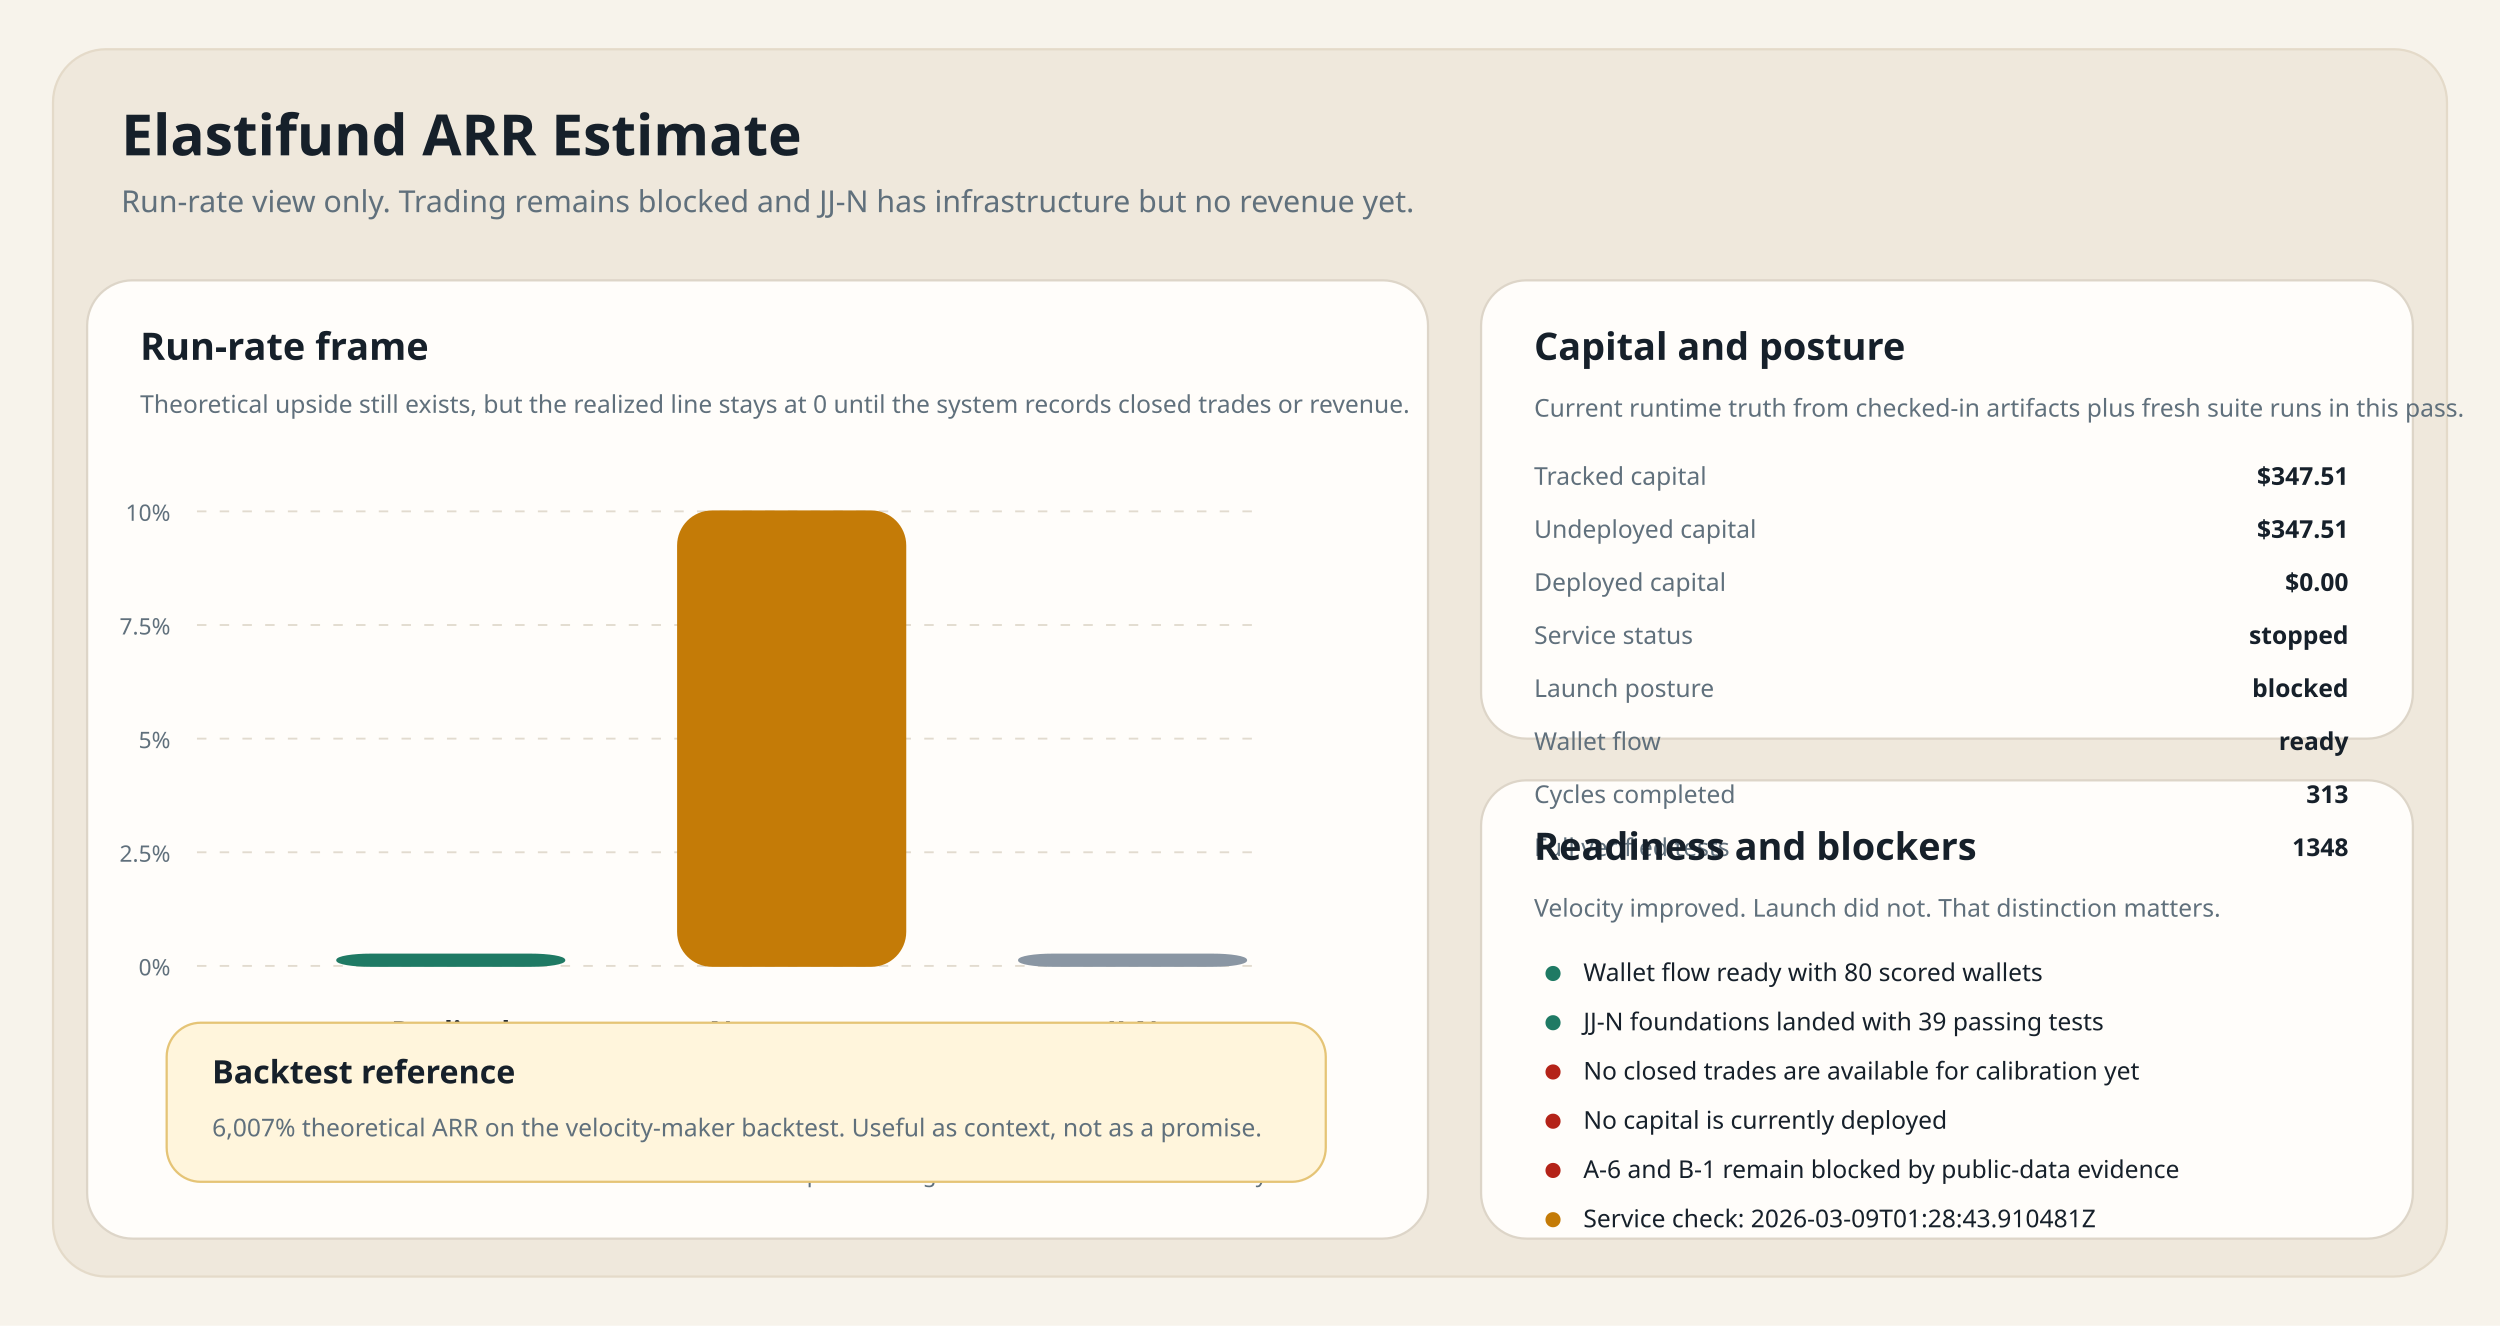
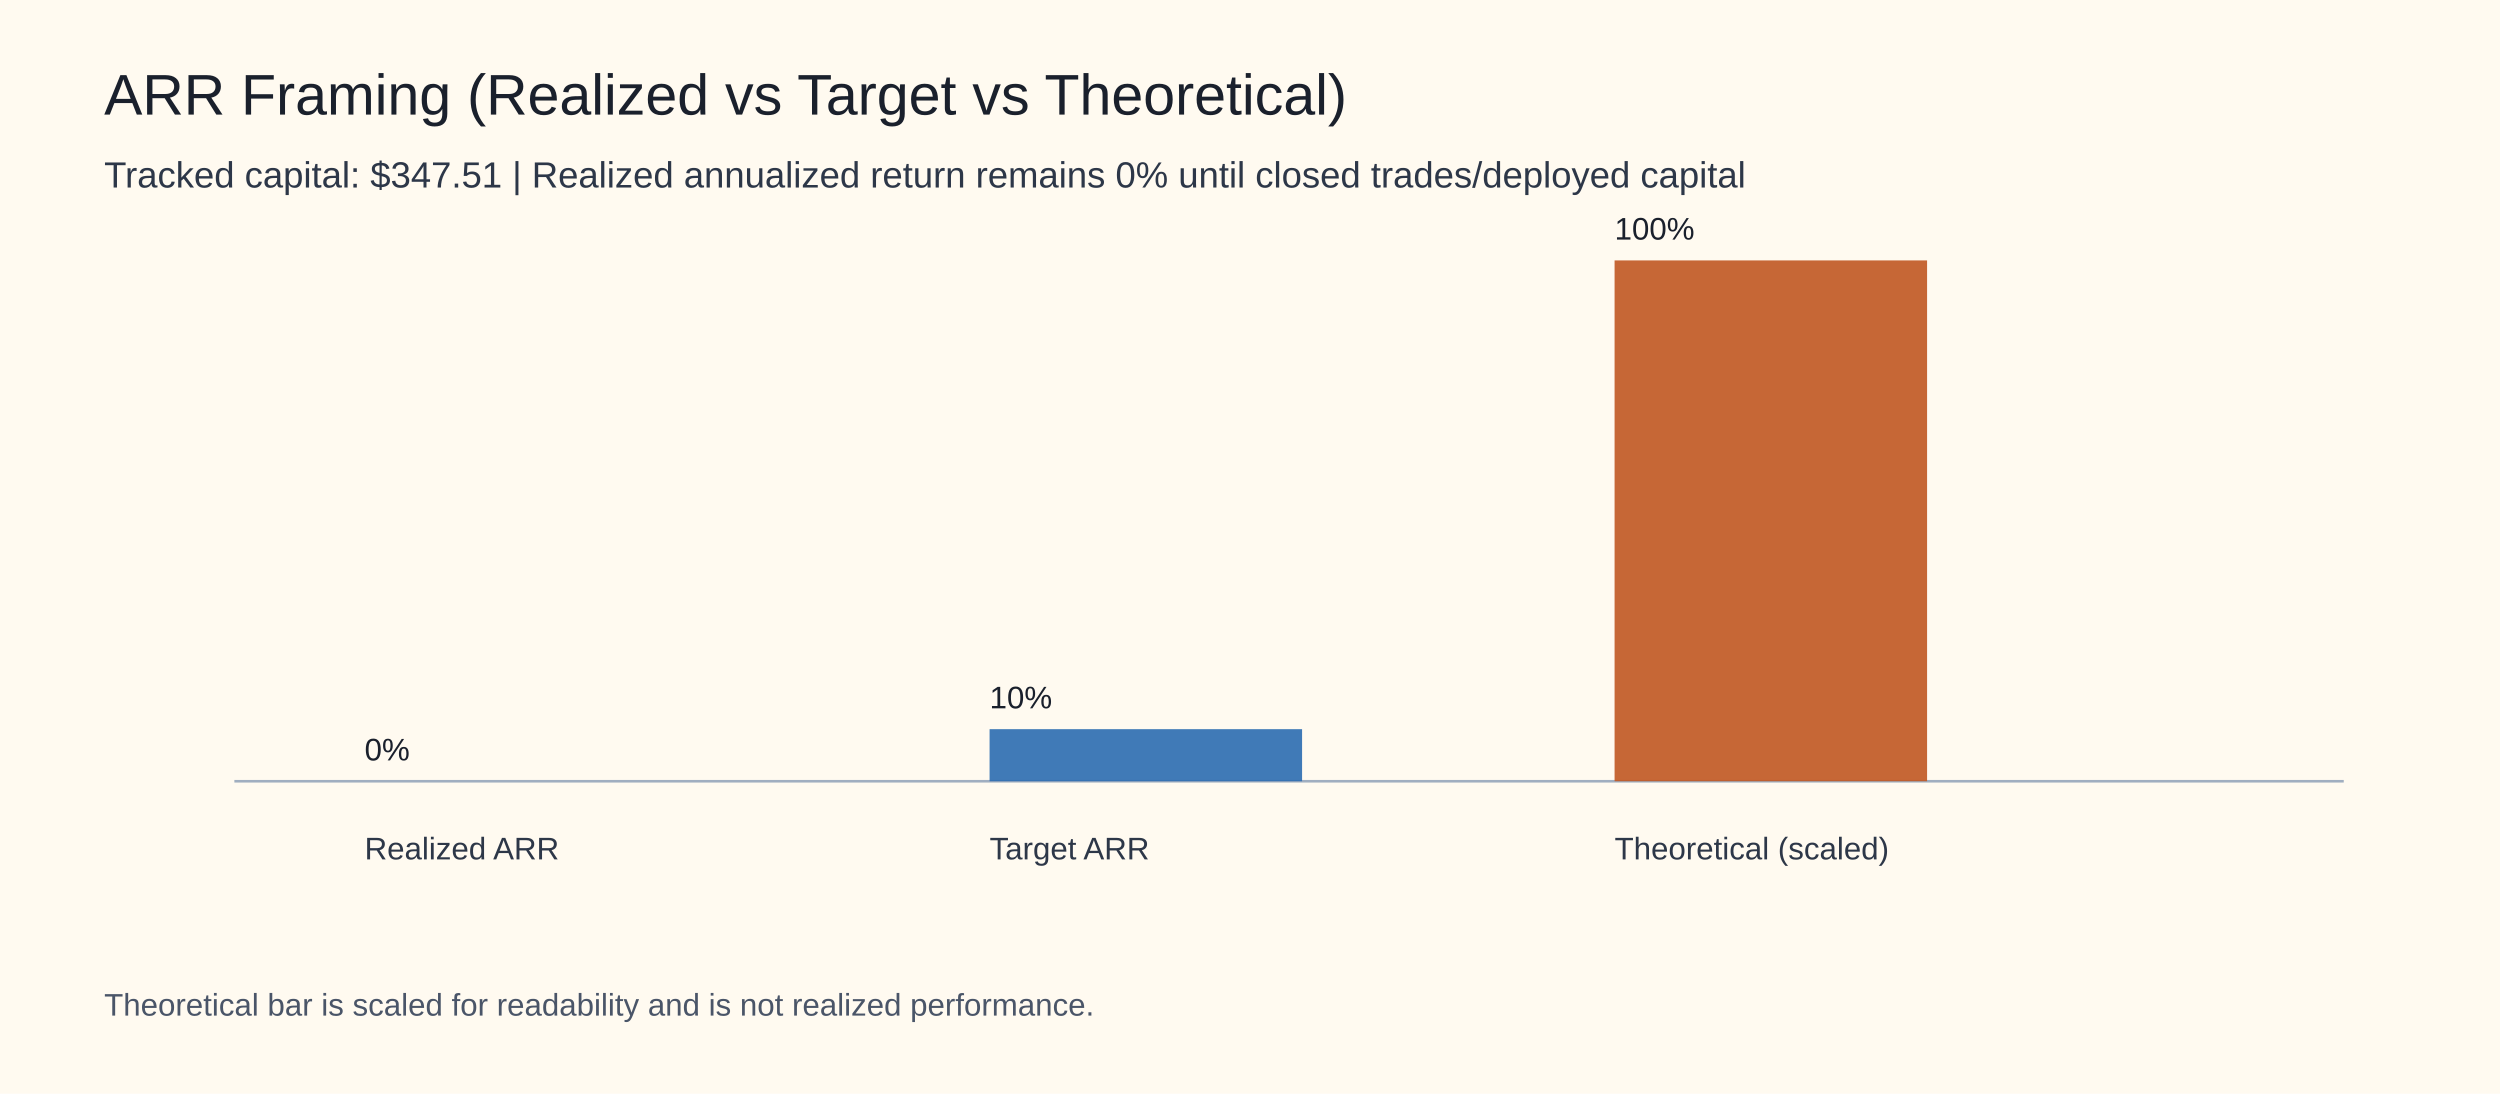
- <svg xmlns="http://www.w3.org/2000/svg" width="1320" height="700" viewBox="0 0 1320 700" role="img" aria-labelledby="title2 desc2">
-   <rect width="1320" height="700" fill="#f7f3eb" />
-   <rect x="28" y="26" width="1264" height="648" rx="28" fill="#efe8dc" stroke="#e4dac9" stroke-width="1.2" />
-   <text x="64" y="82" text-anchor="start" font-family="Avenir Next, Segoe UI, sans-serif" font-size="30" font-weight="700" fill="#16202a">Elastifund ARR Estimate</text>
-   <text x="64" y="112" text-anchor="start" font-family="Avenir Next, Segoe UI, sans-serif" font-size="16" font-weight="400" fill="#60707c">Run-rate view only. Trading remains blocked and JJ-N has infrastructure but no revenue yet.</text>
-   <rect x="46" y="148" width="708" height="506" rx="24" fill="#fffdfa" stroke="#ddd5c8" stroke-width="1.2" />
-   <rect x="782" y="148" width="492" height="242" rx="24" fill="#fffdfa" stroke="#ddd5c8" stroke-width="1.2" />
-   <rect x="782" y="412" width="492" height="242" rx="24" fill="#fffdfa" stroke="#ddd5c8" stroke-width="1.2" />
-   <text x="74" y="190" text-anchor="start" font-family="Avenir Next, Segoe UI, sans-serif" font-size="20" font-weight="700" fill="#16202a">Run-rate frame</text>
-   <text x="74" y="218" text-anchor="start" font-family="Avenir Next, Segoe UI, sans-serif" font-size="13" font-weight="400" fill="#60707c">Theoretical upside still exists, but the realized line stays at 0 until the system records closed trades or revenue.</text>
-   <line x1="104" y1="510.0" x2="664" y2="510.0" stroke="#e2dbcf" stroke-width="1.0" stroke-dasharray="5 7" />
-   <text x="90" y="515.0" text-anchor="end" font-family="Avenir Next, Segoe UI, sans-serif" font-size="12" font-weight="400" fill="#60707c">0%</text>
-   <line x1="104" y1="450.0" x2="664" y2="450.0" stroke="#e2dbcf" stroke-width="1.0" stroke-dasharray="5 7" />
-   <text x="90" y="455.0" text-anchor="end" font-family="Avenir Next, Segoe UI, sans-serif" font-size="12" font-weight="400" fill="#60707c">2.5%</text>
-   <line x1="104" y1="390.0" x2="664" y2="390.0" stroke="#e2dbcf" stroke-width="1.0" stroke-dasharray="5 7" />
-   <text x="90" y="395.0" text-anchor="end" font-family="Avenir Next, Segoe UI, sans-serif" font-size="12" font-weight="400" fill="#60707c">5%</text>
-   <line x1="104" y1="330.0" x2="664" y2="330.0" stroke="#e2dbcf" stroke-width="1.0" stroke-dasharray="5 7" />
-   <text x="90" y="335.0" text-anchor="end" font-family="Avenir Next, Segoe UI, sans-serif" font-size="12" font-weight="400" fill="#60707c">7.5%</text>
-   <line x1="104" y1="270.0" x2="664" y2="270.0" stroke="#e2dbcf" stroke-width="1.0" stroke-dasharray="5 7" />
-   <text x="90" y="275.0" text-anchor="end" font-family="Avenir Next, Segoe UI, sans-serif" font-size="12" font-weight="400" fill="#60707c">10%</text>
-   <rect x="178" y="504" width="120" height="6" rx="18" fill="#1f7a64" stroke="#1f7a64" stroke-width="1.0" />
-   <text x="238" y="550" text-anchor="middle" font-family="Avenir Next, Segoe UI, sans-serif" font-size="15" font-weight="700" fill="#16202a">Realized</text>
-   <text x="238" y="576" text-anchor="middle" font-family="Avenir Next, Segoe UI, sans-serif" font-size="24" font-weight="700" fill="#1f7a64">0.0%</text>
-   <text x="238" y="602" text-anchor="middle" font-family="Avenir Next, Segoe UI, sans-serif" font-size="14" font-weight="400" fill="#60707c">$0.00/yr</text>
-   <text x="238" y="624" text-anchor="middle" font-family="Avenir Next, Segoe UI, sans-serif" font-size="12" font-weight="400" fill="#60707c">0 closed trades</text>
-   <rect x="358" y="270.0" width="120" height="240.0" rx="18" fill="#c47b07" stroke="#c47b07" stroke-width="1.0" />
-   <text x="418" y="550" text-anchor="middle" font-family="Avenir Next, Segoe UI, sans-serif" font-size="15" font-weight="700" fill="#16202a">Next target</text>
-   <text x="418" y="576" text-anchor="middle" font-family="Avenir Next, Segoe UI, sans-serif" font-size="24" font-weight="700" fill="#c47b07">10.0%</text>
-   <text x="418" y="602" text-anchor="middle" font-family="Avenir Next, Segoe UI, sans-serif" font-size="14" font-weight="400" fill="#60707c">$34.75/yr</text>
-   <text x="418" y="624" text-anchor="middle" font-family="Avenir Next, Segoe UI, sans-serif" font-size="12" font-weight="400" fill="#60707c">low-confidence operator target</text>
-   <rect x="538" y="504" width="120" height="6" rx="18" fill="#8a96a3" stroke="#8a96a3" stroke-width="1.0" />
-   <text x="598" y="550" text-anchor="middle" font-family="Avenir Next, Segoe UI, sans-serif" font-size="15" font-weight="700" fill="#16202a">JJ-N</text>
-   <text x="598" y="576" text-anchor="middle" font-family="Avenir Next, Segoe UI, sans-serif" font-size="24" font-weight="700" fill="#8a96a3">0.0%</text>
-   <text x="598" y="602" text-anchor="middle" font-family="Avenir Next, Segoe UI, sans-serif" font-size="14" font-weight="400" fill="#60707c">$0.00/yr</text>
-   <text x="598" y="624" text-anchor="middle" font-family="Avenir Next, Segoe UI, sans-serif" font-size="12" font-weight="400" fill="#60707c">Phase 0 foundations only</text>
-   <rect x="88" y="540" width="612" height="84" rx="18" fill="#fff5dc" stroke="#e5c476" stroke-width="1.2" />
-   <text x="112" y="572" text-anchor="start" font-family="Avenir Next, Segoe UI, sans-serif" font-size="17" font-weight="700" fill="#16202a">Backtest reference</text>
-   <text x="112" y="600" text-anchor="start" font-family="Avenir Next, Segoe UI, sans-serif" font-size="13" font-weight="400" fill="#60707c">6,007% theoretical ARR on the velocity-maker backtest. Useful as context, not as a promise.</text>
-   <text x="810" y="190" text-anchor="start" font-family="Avenir Next, Segoe UI, sans-serif" font-size="20" font-weight="700" fill="#16202a">Capital and posture</text>
-   <text x="810" y="220" text-anchor="start" font-family="Avenir Next, Segoe UI, sans-serif" font-size="13" font-weight="400" fill="#60707c">Current runtime truth from checked-in artifacts plus fresh suite runs in this pass.</text>
-   <text x="810" y="256" text-anchor="start" font-family="Avenir Next, Segoe UI, sans-serif" font-size="13" font-weight="400" fill="#60707c">Tracked capital</text>
-   <text x="1240" y="256" text-anchor="end" font-family="Avenir Next, Segoe UI, sans-serif" font-size="13" font-weight="700" fill="#16202a">$347.51</text>
-   <text x="810" y="284" text-anchor="start" font-family="Avenir Next, Segoe UI, sans-serif" font-size="13" font-weight="400" fill="#60707c">Undeployed capital</text>
-   <text x="1240" y="284" text-anchor="end" font-family="Avenir Next, Segoe UI, sans-serif" font-size="13" font-weight="700" fill="#16202a">$347.51</text>
-   <text x="810" y="312" text-anchor="start" font-family="Avenir Next, Segoe UI, sans-serif" font-size="13" font-weight="400" fill="#60707c">Deployed capital</text>
-   <text x="1240" y="312" text-anchor="end" font-family="Avenir Next, Segoe UI, sans-serif" font-size="13" font-weight="700" fill="#16202a">$0.00</text>
-   <text x="810" y="340" text-anchor="start" font-family="Avenir Next, Segoe UI, sans-serif" font-size="13" font-weight="400" fill="#60707c">Service status</text>
-   <text x="1240" y="340" text-anchor="end" font-family="Avenir Next, Segoe UI, sans-serif" font-size="13" font-weight="700" fill="#16202a">stopped</text>
-   <text x="810" y="368" text-anchor="start" font-family="Avenir Next, Segoe UI, sans-serif" font-size="13" font-weight="400" fill="#60707c">Launch posture</text>
-   <text x="1240" y="368" text-anchor="end" font-family="Avenir Next, Segoe UI, sans-serif" font-size="13" font-weight="700" fill="#16202a">blocked</text>
-   <text x="810" y="396" text-anchor="start" font-family="Avenir Next, Segoe UI, sans-serif" font-size="13" font-weight="400" fill="#60707c">Wallet flow</text>
-   <text x="1240" y="396" text-anchor="end" font-family="Avenir Next, Segoe UI, sans-serif" font-size="13" font-weight="700" fill="#16202a">ready</text>
-   <text x="810" y="424" text-anchor="start" font-family="Avenir Next, Segoe UI, sans-serif" font-size="13" font-weight="400" fill="#60707c">Cycles completed</text>
-   <text x="1240" y="424" text-anchor="end" font-family="Avenir Next, Segoe UI, sans-serif" font-size="13" font-weight="700" fill="#16202a">313</text>
-   <text x="810" y="452" text-anchor="start" font-family="Avenir Next, Segoe UI, sans-serif" font-size="13" font-weight="400" fill="#60707c">Full verified tests</text>
-   <text x="1240" y="452" text-anchor="end" font-family="Avenir Next, Segoe UI, sans-serif" font-size="13" font-weight="700" fill="#16202a">1348</text>
-   <text x="810" y="454" text-anchor="start" font-family="Avenir Next, Segoe UI, sans-serif" font-size="20" font-weight="700" fill="#16202a">Readiness and blockers</text>
-   <text x="810" y="484" text-anchor="start" font-family="Avenir Next, Segoe UI, sans-serif" font-size="13" font-weight="400" fill="#60707c">Velocity improved. Launch did not. That distinction matters.</text>
-   <circle cx="820" cy="514" r="4" fill="#1f7a64" />
-   <text x="836" y="518" text-anchor="start" font-family="Avenir Next, Segoe UI, sans-serif" font-size="13" font-weight="400" fill="#16202a">Wallet flow ready with 80 scored wallets</text>
-   <circle cx="820" cy="540" r="4" fill="#1f7a64" />
-   <text x="836" y="544" text-anchor="start" font-family="Avenir Next, Segoe UI, sans-serif" font-size="13" font-weight="400" fill="#16202a">JJ-N foundations landed with 39 passing tests</text>
-   <circle cx="820" cy="566" r="4" fill="#b42318" />
-   <text x="836" y="570" text-anchor="start" font-family="Avenir Next, Segoe UI, sans-serif" font-size="13" font-weight="400" fill="#16202a">No closed trades are available for calibration yet</text>
-   <circle cx="820" cy="592" r="4" fill="#b42318" />
-   <text x="836" y="596" text-anchor="start" font-family="Avenir Next, Segoe UI, sans-serif" font-size="13" font-weight="400" fill="#16202a">No capital is currently deployed</text>
-   <circle cx="820" cy="618" r="4" fill="#b42318" />
-   <text x="836" y="622" text-anchor="start" font-family="Avenir Next, Segoe UI, sans-serif" font-size="13" font-weight="400" fill="#16202a">A-6 and B-1 remain blocked by public-data evidence</text>
-   <circle cx="820" cy="644" r="4" fill="#c47b07" />
-   <text x="836" y="648" text-anchor="start" font-family="Avenir Next, Segoe UI, sans-serif" font-size="13" font-weight="400" fill="#16202a">Service check: 2026-03-09T01:28:43.910481Z</text>
+ <svg xmlns="http://www.w3.org/2000/svg" width="960" height="420" viewBox="0 0 960 420">
+   <rect width="100%" height="100%" fill="#fffaf0" />
+   <text x="40" y="44" font-family="Arial" font-size="22" fill="#1a202c">ARR Framing (Realized vs Target vs Theoretical)</text>
+   <text x="40" y="72" font-family="Arial" font-size="14" fill="#2d3748">Tracked capital: $347.51 | Realized annualized return remains 0% until closed trades/deployed capital</text>
+   <line x1="90" y1="300" x2="900" y2="300" stroke="#a0aec0" />
+   <rect x="140" y="300" width="120" height="0" fill="#2f855a" opacity="0.9" />
+   <text x="140" y="330" font-family="Arial" font-size="12" fill="#2d3748">Realized ARR</text>
+   <text x="140" y="292" font-family="Arial" font-size="12" fill="#1a202c">0%</text>
+   <rect x="380" y="280" width="120" height="20" fill="#2b6cb0" opacity="0.9" />
+   <text x="380" y="330" font-family="Arial" font-size="12" fill="#2d3748">Target ARR</text>
+   <text x="380" y="272" font-family="Arial" font-size="12" fill="#1a202c">10%</text>
+   <rect x="620" y="100" width="120" height="200" fill="#c05621" opacity="0.9" />
+   <text x="620" y="330" font-family="Arial" font-size="12" fill="#2d3748">Theoretical (scaled)</text>
+   <text x="620" y="92" font-family="Arial" font-size="12" fill="#1a202c">100%</text>
+   <text x="40" y="390" font-family="Arial" font-size="12" fill="#4a5568">Theoretical bar is scaled for readability and is not realized performance.</text>
</svg>
